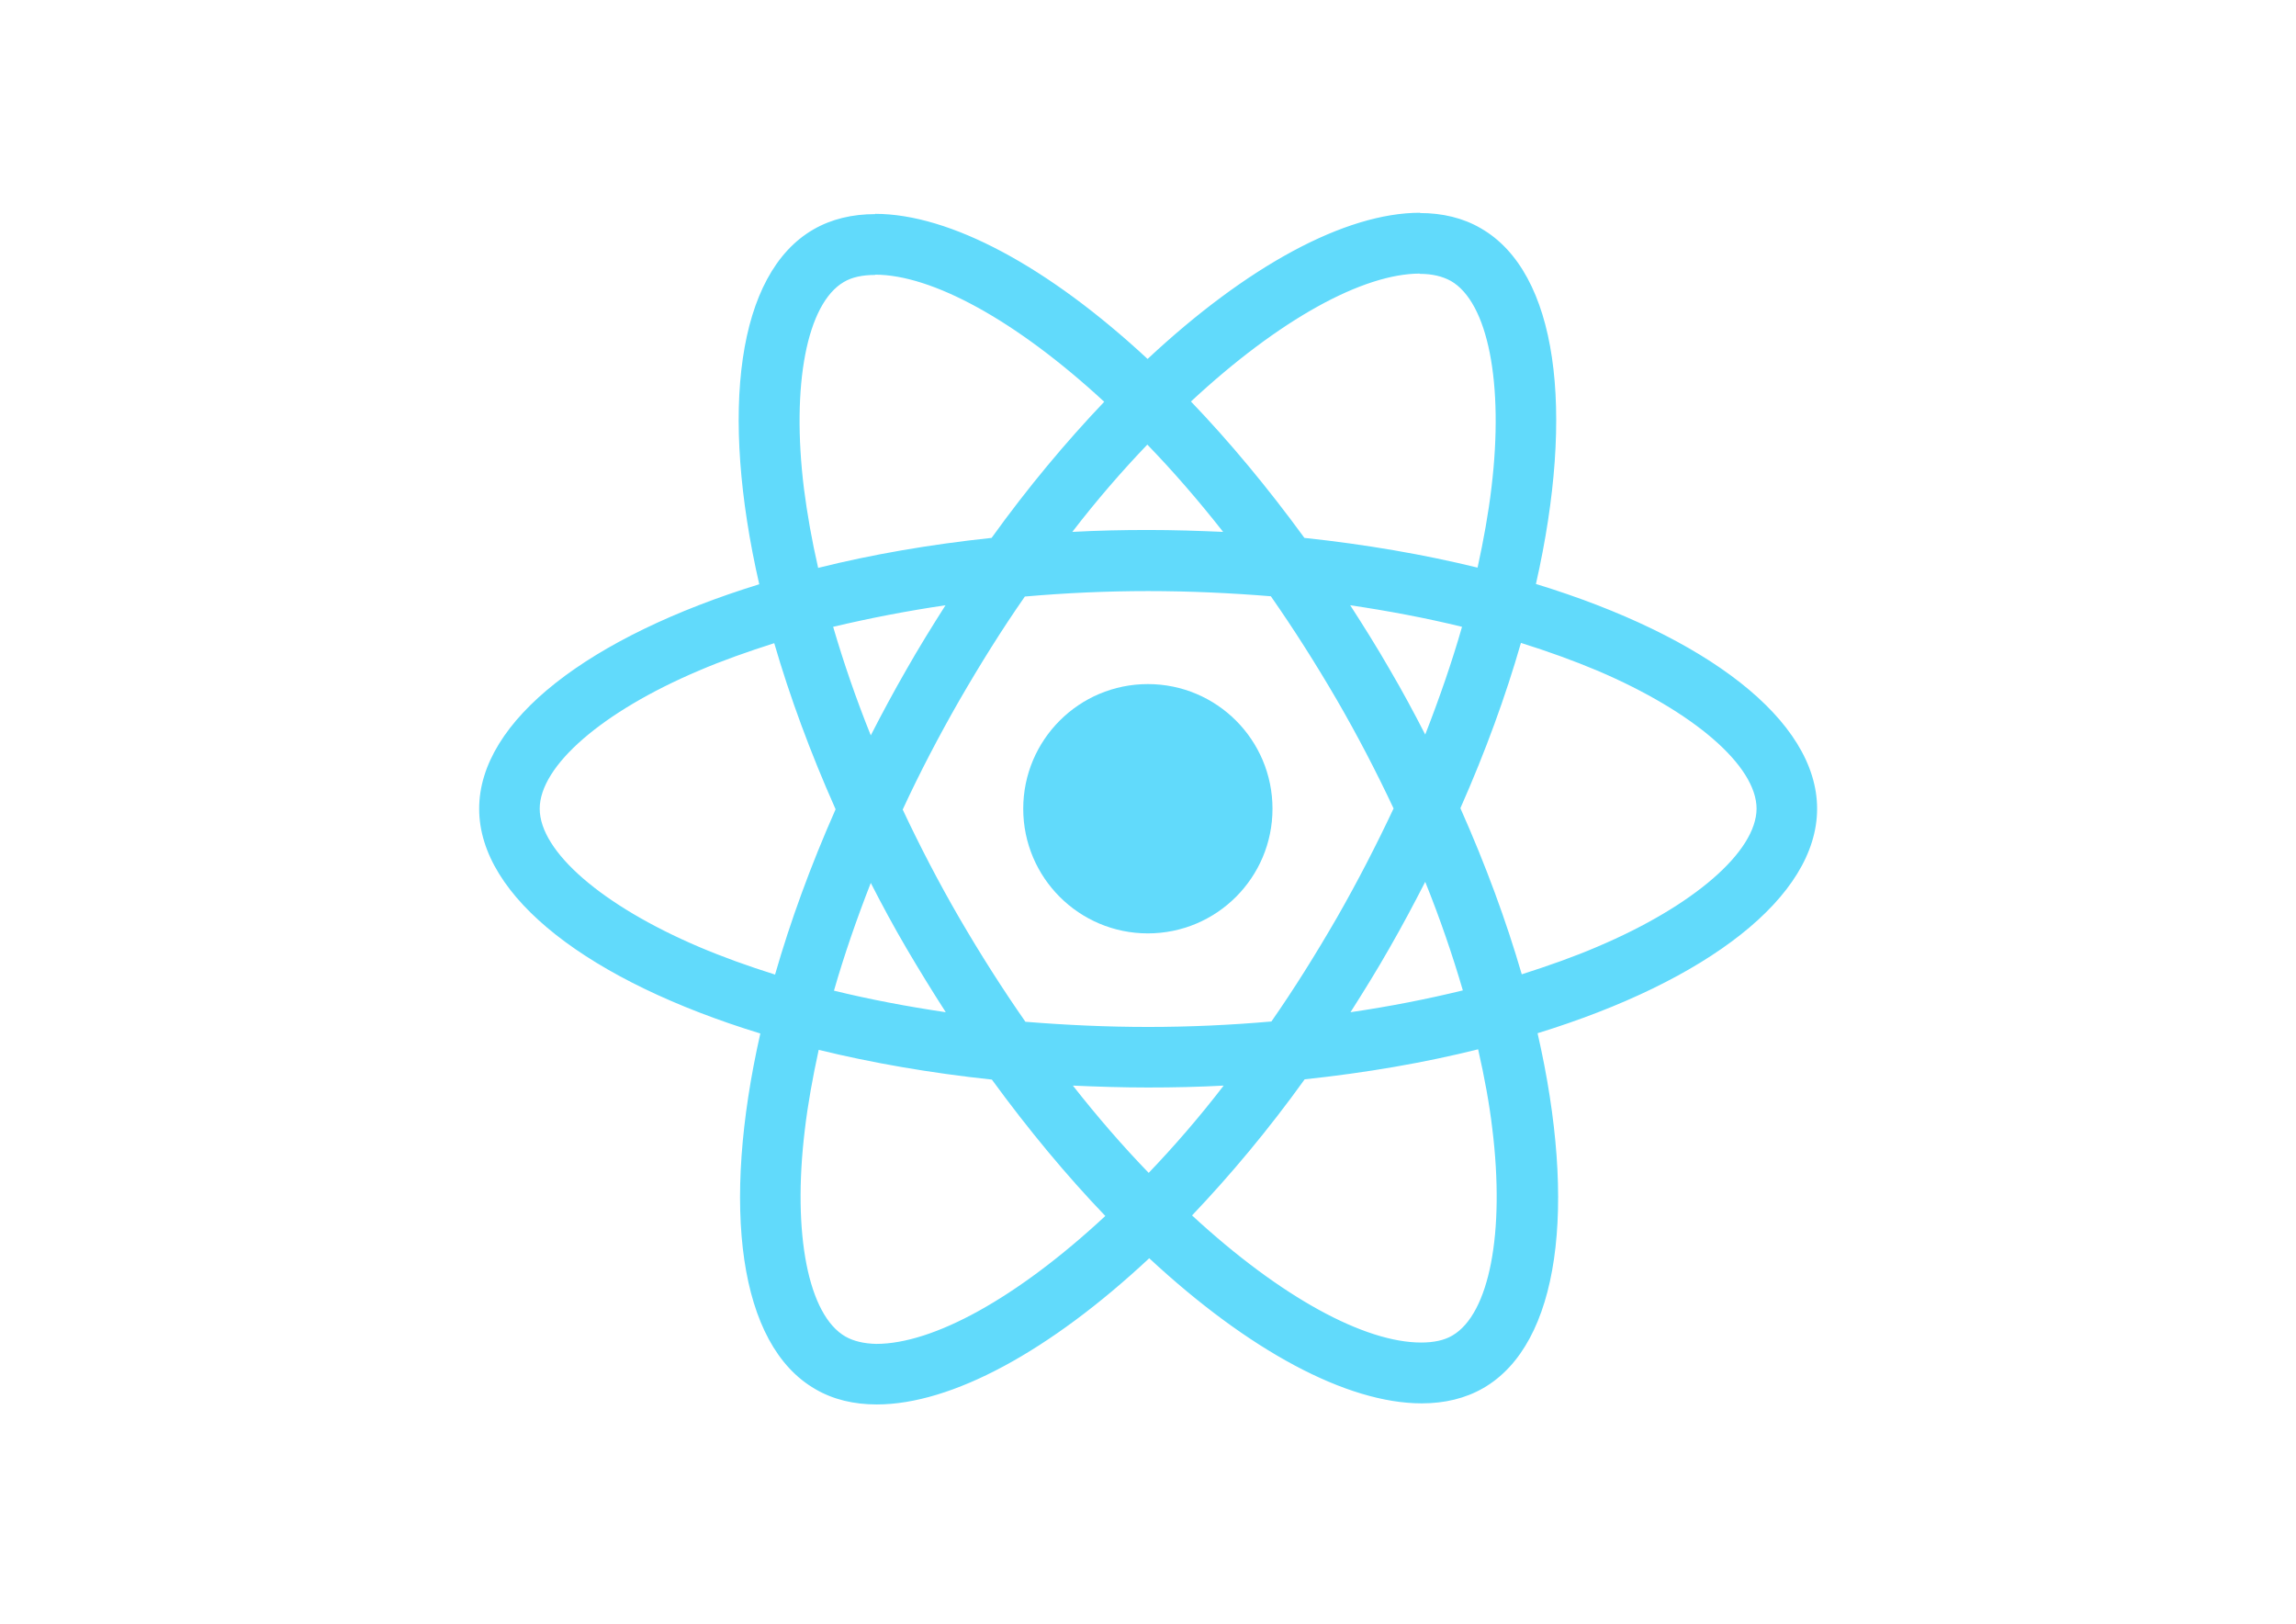
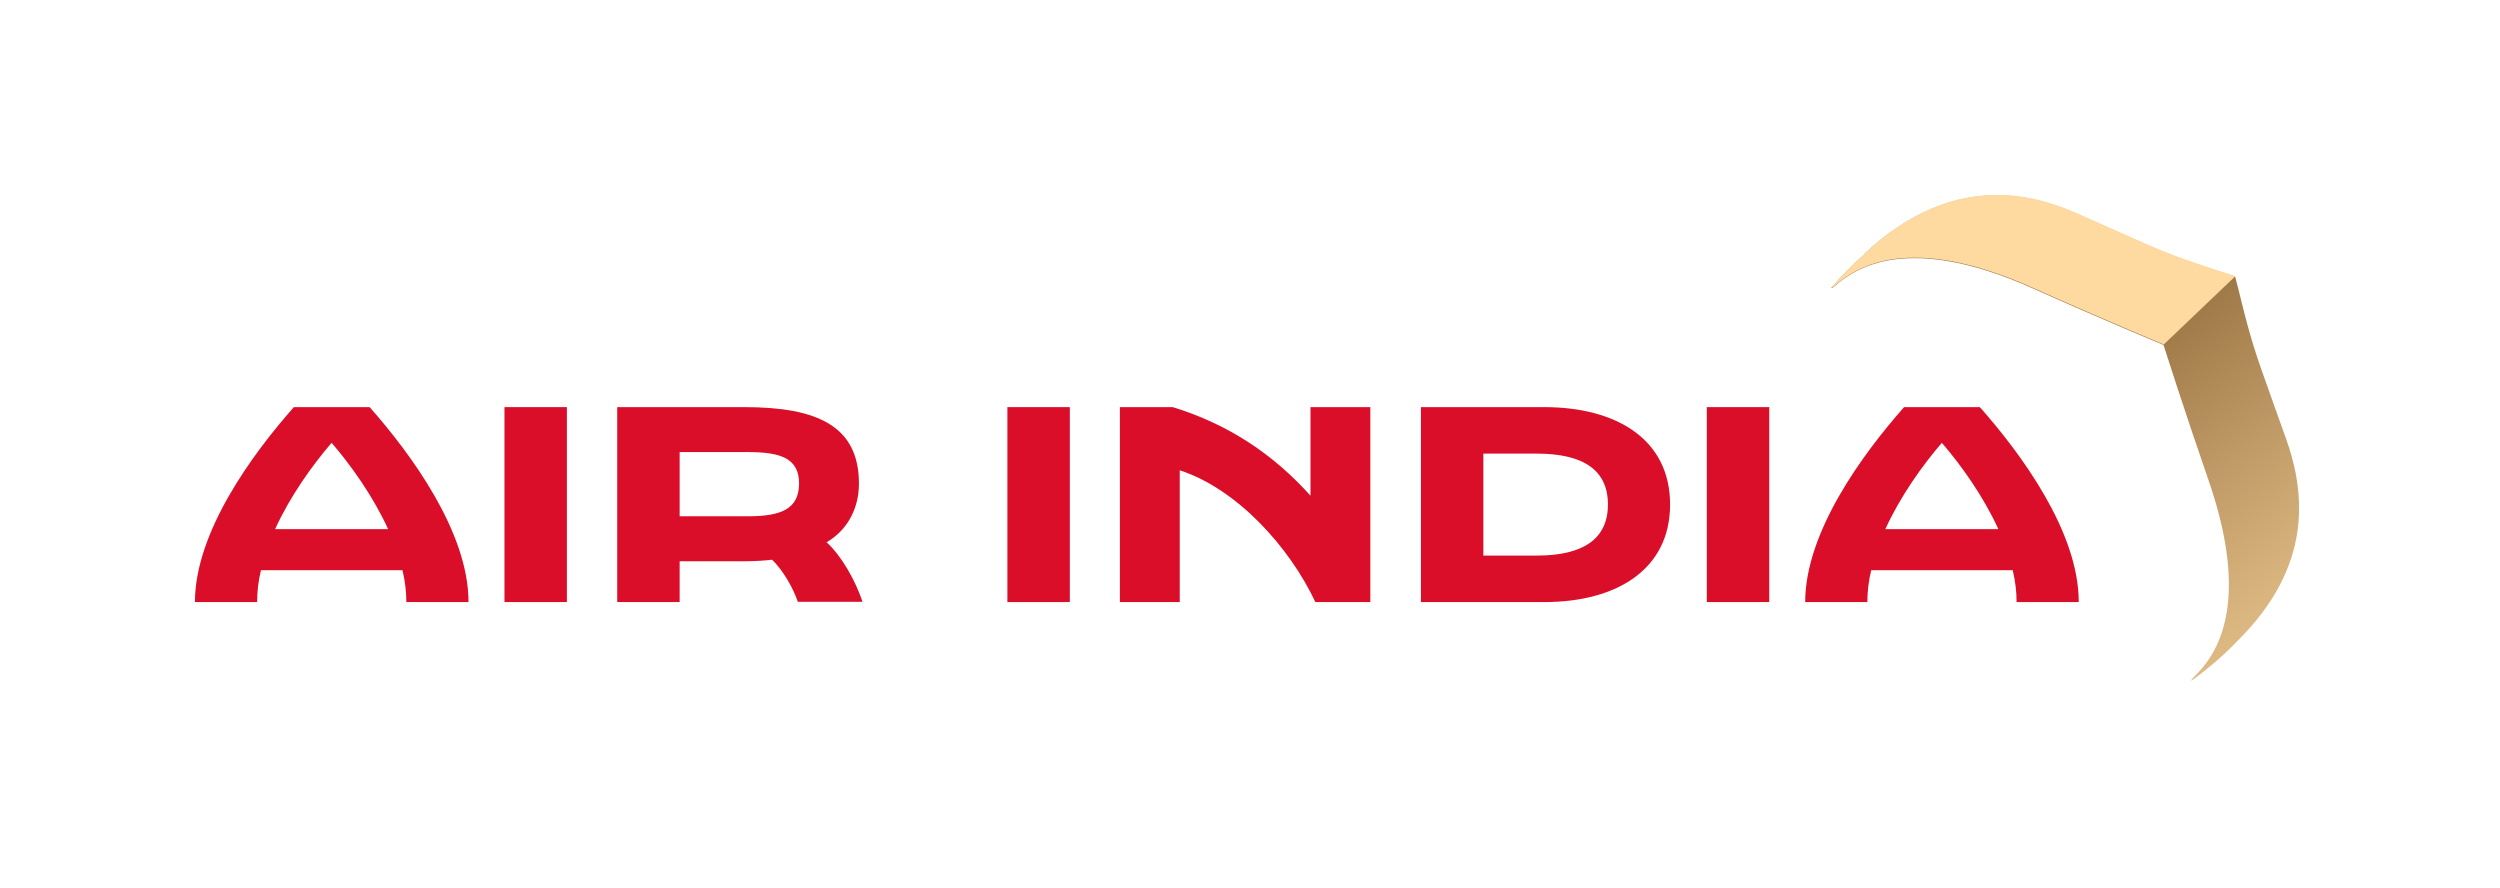
- <svg xmlns="http://www.w3.org/2000/svg" viewBox="0 0 841.9 595.3">
-   <g fill="#61DAFB">
-     <path d="M666.3 296.5c0-32.5-40.7-63.3-103.1-82.4 14.4-63.6 8-114.2-20.2-130.4-6.5-3.8-14.1-5.6-22.4-5.6v22.3c4.6 0 8.3.9 11.4 2.6 13.6 7.8 19.5 37.5 14.9 75.7-1.1 9.4-2.9 19.3-5.1 29.4-19.6-4.8-41-8.5-63.5-10.9-13.5-18.5-27.5-35.3-41.6-50 32.6-30.3 63.2-46.9 84-46.9V78c-27.5 0-63.5 19.6-99.9 53.6-36.4-33.8-72.4-53.2-99.9-53.2v22.3c20.7 0 51.4 16.5 84 46.6-14 14.7-28 31.4-41.3 49.9-22.6 2.4-44 6.1-63.6 11-2.3-10-4-19.7-5.2-29-4.7-38.2 1.1-67.9 14.6-75.8 3-1.8 6.9-2.6 11.5-2.6V78.5c-8.4 0-16 1.8-22.6 5.6-28.1 16.2-34.4 66.7-19.9 130.1-62.2 19.2-102.7 49.9-102.7 82.3 0 32.5 40.7 63.3 103.1 82.4-14.4 63.6-8 114.2 20.2 130.4 6.5 3.8 14.1 5.6 22.5 5.6 27.5 0 63.5-19.6 99.9-53.6 36.4 33.8 72.4 53.2 99.9 53.2 8.4 0 16-1.8 22.6-5.6 28.1-16.2 34.4-66.7 19.9-130.1 62-19.1 102.5-49.9 102.5-82.3zm-130.2-66.7c-3.7 12.9-8.3 26.2-13.5 39.5-4.1-8-8.4-16-13.1-24-4.6-8-9.5-15.8-14.4-23.4 14.2 2.1 27.9 4.7 41 7.9zm-45.8 106.5c-7.8 13.5-15.8 26.3-24.1 38.2-14.9 1.3-30 2-45.2 2-15.1 0-30.2-.7-45-1.9-8.3-11.9-16.4-24.6-24.2-38-7.6-13.1-14.5-26.4-20.8-39.8 6.2-13.4 13.2-26.8 20.7-39.9 7.8-13.5 15.8-26.3 24.1-38.2 14.9-1.3 30-2 45.2-2 15.1 0 30.2.7 45 1.9 8.3 11.9 16.4 24.6 24.2 38 7.6 13.1 14.5 26.4 20.8 39.8-6.3 13.4-13.2 26.8-20.7 39.9zm32.3-13c5.4 13.4 10 26.8 13.8 39.8-13.1 3.2-26.9 5.9-41.2 8 4.9-7.7 9.8-15.6 14.4-23.7 4.6-8 8.9-16.1 13-24.1zM421.2 430c-9.3-9.6-18.6-20.3-27.8-32 9 .4 18.2.7 27.5.7 9.4 0 18.7-.2 27.8-.7-9 11.7-18.3 22.4-27.5 32zm-74.4-58.9c-14.2-2.1-27.9-4.7-41-7.9 3.7-12.9 8.3-26.2 13.5-39.5 4.1 8 8.4 16 13.1 24 4.7 8 9.5 15.8 14.4 23.4zM420.7 163c9.3 9.6 18.6 20.3 27.8 32-9-.4-18.2-.7-27.5-.7-9.4 0-18.7.2-27.8.7 9-11.7 18.3-22.4 27.5-32zm-74 58.9c-4.9 7.7-9.8 15.6-14.4 23.7-4.6 8-8.9 16-13 24-5.4-13.4-10-26.8-13.8-39.8 13.1-3.1 26.9-5.8 41.2-7.9zm-90.5 125.2c-35.4-15.1-58.3-34.9-58.3-50.6 0-15.7 22.9-35.6 58.3-50.6 8.6-3.7 18-7 27.7-10.1 5.7 19.6 13.2 40 22.5 60.9-9.2 20.8-16.6 41.1-22.2 60.6-9.9-3.1-19.3-6.5-28-10.2zM310 490c-13.6-7.8-19.5-37.5-14.9-75.7 1.1-9.4 2.9-19.3 5.1-29.4 19.6 4.8 41 8.5 63.5 10.9 13.5 18.5 27.5 35.3 41.6 50-32.6 30.3-63.2 46.9-84 46.9-4.5-.1-8.3-1-11.3-2.7zm237.2-76.2c4.7 38.2-1.1 67.9-14.6 75.8-3 1.8-6.9 2.6-11.5 2.6-20.7 0-51.4-16.5-84-46.6 14-14.7 28-31.4 41.3-49.9 22.6-2.4 44-6.1 63.6-11 2.3 10.1 4.1 19.8 5.2 29.1zm38.5-66.7c-8.6 3.7-18 7-27.7 10.1-5.7-19.6-13.2-40-22.5-60.9 9.2-20.8 16.6-41.1 22.2-60.6 9.9 3.1 19.3 6.5 28.1 10.2 35.4 15.1 58.3 34.9 58.3 50.6-.1 15.7-23 35.6-58.4 50.6zM320.8 78.4z" />
-     <circle cx="420.9" cy="296.5" r="45.7" />
-     <path d="M520.5 78.1z" />
-   </g>
+ <svg xmlns="http://www.w3.org/2000/svg" width="200" height="71" viewBox="0 0 200 71" fill="none">
+   <path d="M66.126 43.378C67.708 42.474 68.715 40.769 68.715 38.693C68.715 34.09 65.406 32.57 59.55 32.57H49.378V48.166H54.372V44.899H59.571C60.351 44.899 61.091 44.858 61.769 44.776C62.694 45.68 63.495 47.139 63.824 48.145H69.002C68.448 46.481 67.359 44.508 66.126 43.378ZM59.797 41.303H54.372V36.166H59.797C62.427 36.166 63.927 36.638 63.927 38.693C63.906 40.769 62.427 41.303 59.797 41.303Z" fill="#DA0E29" />
+   <path d="M45.351 32.57H40.358V48.166H45.351V32.57Z" fill="#DA0E29" />
+   <path d="M85.585 32.57H80.592V48.166H85.585V32.57Z" fill="#DA0E29" />
+   <path d="M141.539 32.57H136.546V48.166H141.539V32.57Z" fill="#DA0E29" />
+   <path d="M123.538 32.57H113.675V48.166H123.538C129.333 48.166 133.607 45.556 133.607 40.358C133.607 35.159 129.333 32.57 123.538 32.57ZM122.943 44.447H118.668V36.289H122.943C126.662 36.289 128.635 37.604 128.635 40.358C128.635 43.111 126.662 44.447 122.943 44.447Z" fill="#DA0E29" />
+   <path d="M104.86 39.679C101.88 36.351 98.284 33.946 93.825 32.57H89.592V48.166H94.38V37.625C98.942 39.104 103.154 43.748 105.23 48.166H109.627V32.57H104.839V39.679H104.86Z" fill="#DA0E29" />
+   <path d="M23.508 32.57C20.22 36.289 15.596 42.556 15.596 48.166H20.569C20.569 47.324 20.672 46.461 20.877 45.618H32.2C32.405 46.481 32.508 47.324 32.508 48.166H37.481C37.481 42.556 32.857 36.289 29.57 32.57H23.508ZM22.008 42.33C23.22 39.679 24.987 37.214 26.528 35.426C28.07 37.214 29.837 39.679 31.049 42.33H22.008Z" fill="#DA0E29" />
+   <path d="M158.389 32.57H152.327C149.039 36.289 144.416 42.556 144.416 48.166H149.389C149.389 47.324 149.491 46.461 149.697 45.618H161.019C161.225 46.481 161.327 47.324 161.327 48.166H166.3C166.3 42.536 161.677 36.289 158.389 32.57ZM150.827 42.33C152.039 39.679 153.807 37.214 155.348 35.426C156.889 37.214 158.656 39.679 159.868 42.33H150.827Z" fill="#DA0E29" />
+   <path d="M183.808 42.433C184.219 39.392 183.479 36.761 182.862 35.035C182.431 33.823 182.082 32.857 181.773 31.994C180.376 28.07 180.109 27.35 179.143 23.425L178.814 22.131L177.54 21.72C173.677 20.466 172.999 20.158 169.177 18.453C168.335 18.083 167.389 17.651 166.218 17.138C164.841 16.542 162.745 15.72 160.218 15.637C156.334 15.494 152.615 17.076 149.142 20.323L149.204 20.302C148.32 21.083 147.416 21.987 146.491 23.035C146.491 23.035 146.512 23.097 146.717 22.932C147.93 21.946 151.896 18.247 162.684 23.097C167.985 25.48 173.081 27.597 173.081 27.597C173.081 27.597 174.746 32.837 176.657 38.344C180.54 49.502 176.513 53.139 175.424 54.248C175.259 54.433 175.321 54.454 175.321 54.454C176.883 53.324 178.136 52.194 179.184 51.084C181.814 48.433 183.376 45.536 183.808 42.433Z" fill="url(#paint0_linear_7441_1544)" />
+   <path d="M178.835 22.09L177.561 21.679C173.698 20.425 173.02 20.117 169.198 18.412C168.355 18.042 167.41 17.61 166.239 17.096C164.862 16.501 162.766 15.679 160.238 15.596C156.355 15.453 152.635 17.035 149.163 20.282L149.224 20.261C148.341 21.042 147.437 21.946 146.512 22.994C146.512 22.994 146.532 23.056 146.738 22.891C147.95 21.905 151.916 18.206 162.704 23.056C168.006 25.439 173.102 27.556 173.102 27.556L178.835 22.09Z" fill="#FED9A0" />
+   <defs>
+     <linearGradient id="paint0_linear_7441_1544" x1="198.42" y1="71.185" x2="157.529" y2="15.56" gradientUnits="userSpaceOnUse">
+       <stop offset="0.18" stop-color="#FED9A0" />
+       <stop offset="0.312" stop-color="#ECC890" />
+       <stop offset="0.574" stop-color="#BF9A66" />
+       <stop offset="0.746" stop-color="#9E7947" />
+     </linearGradient>
+   </defs>
</svg>
